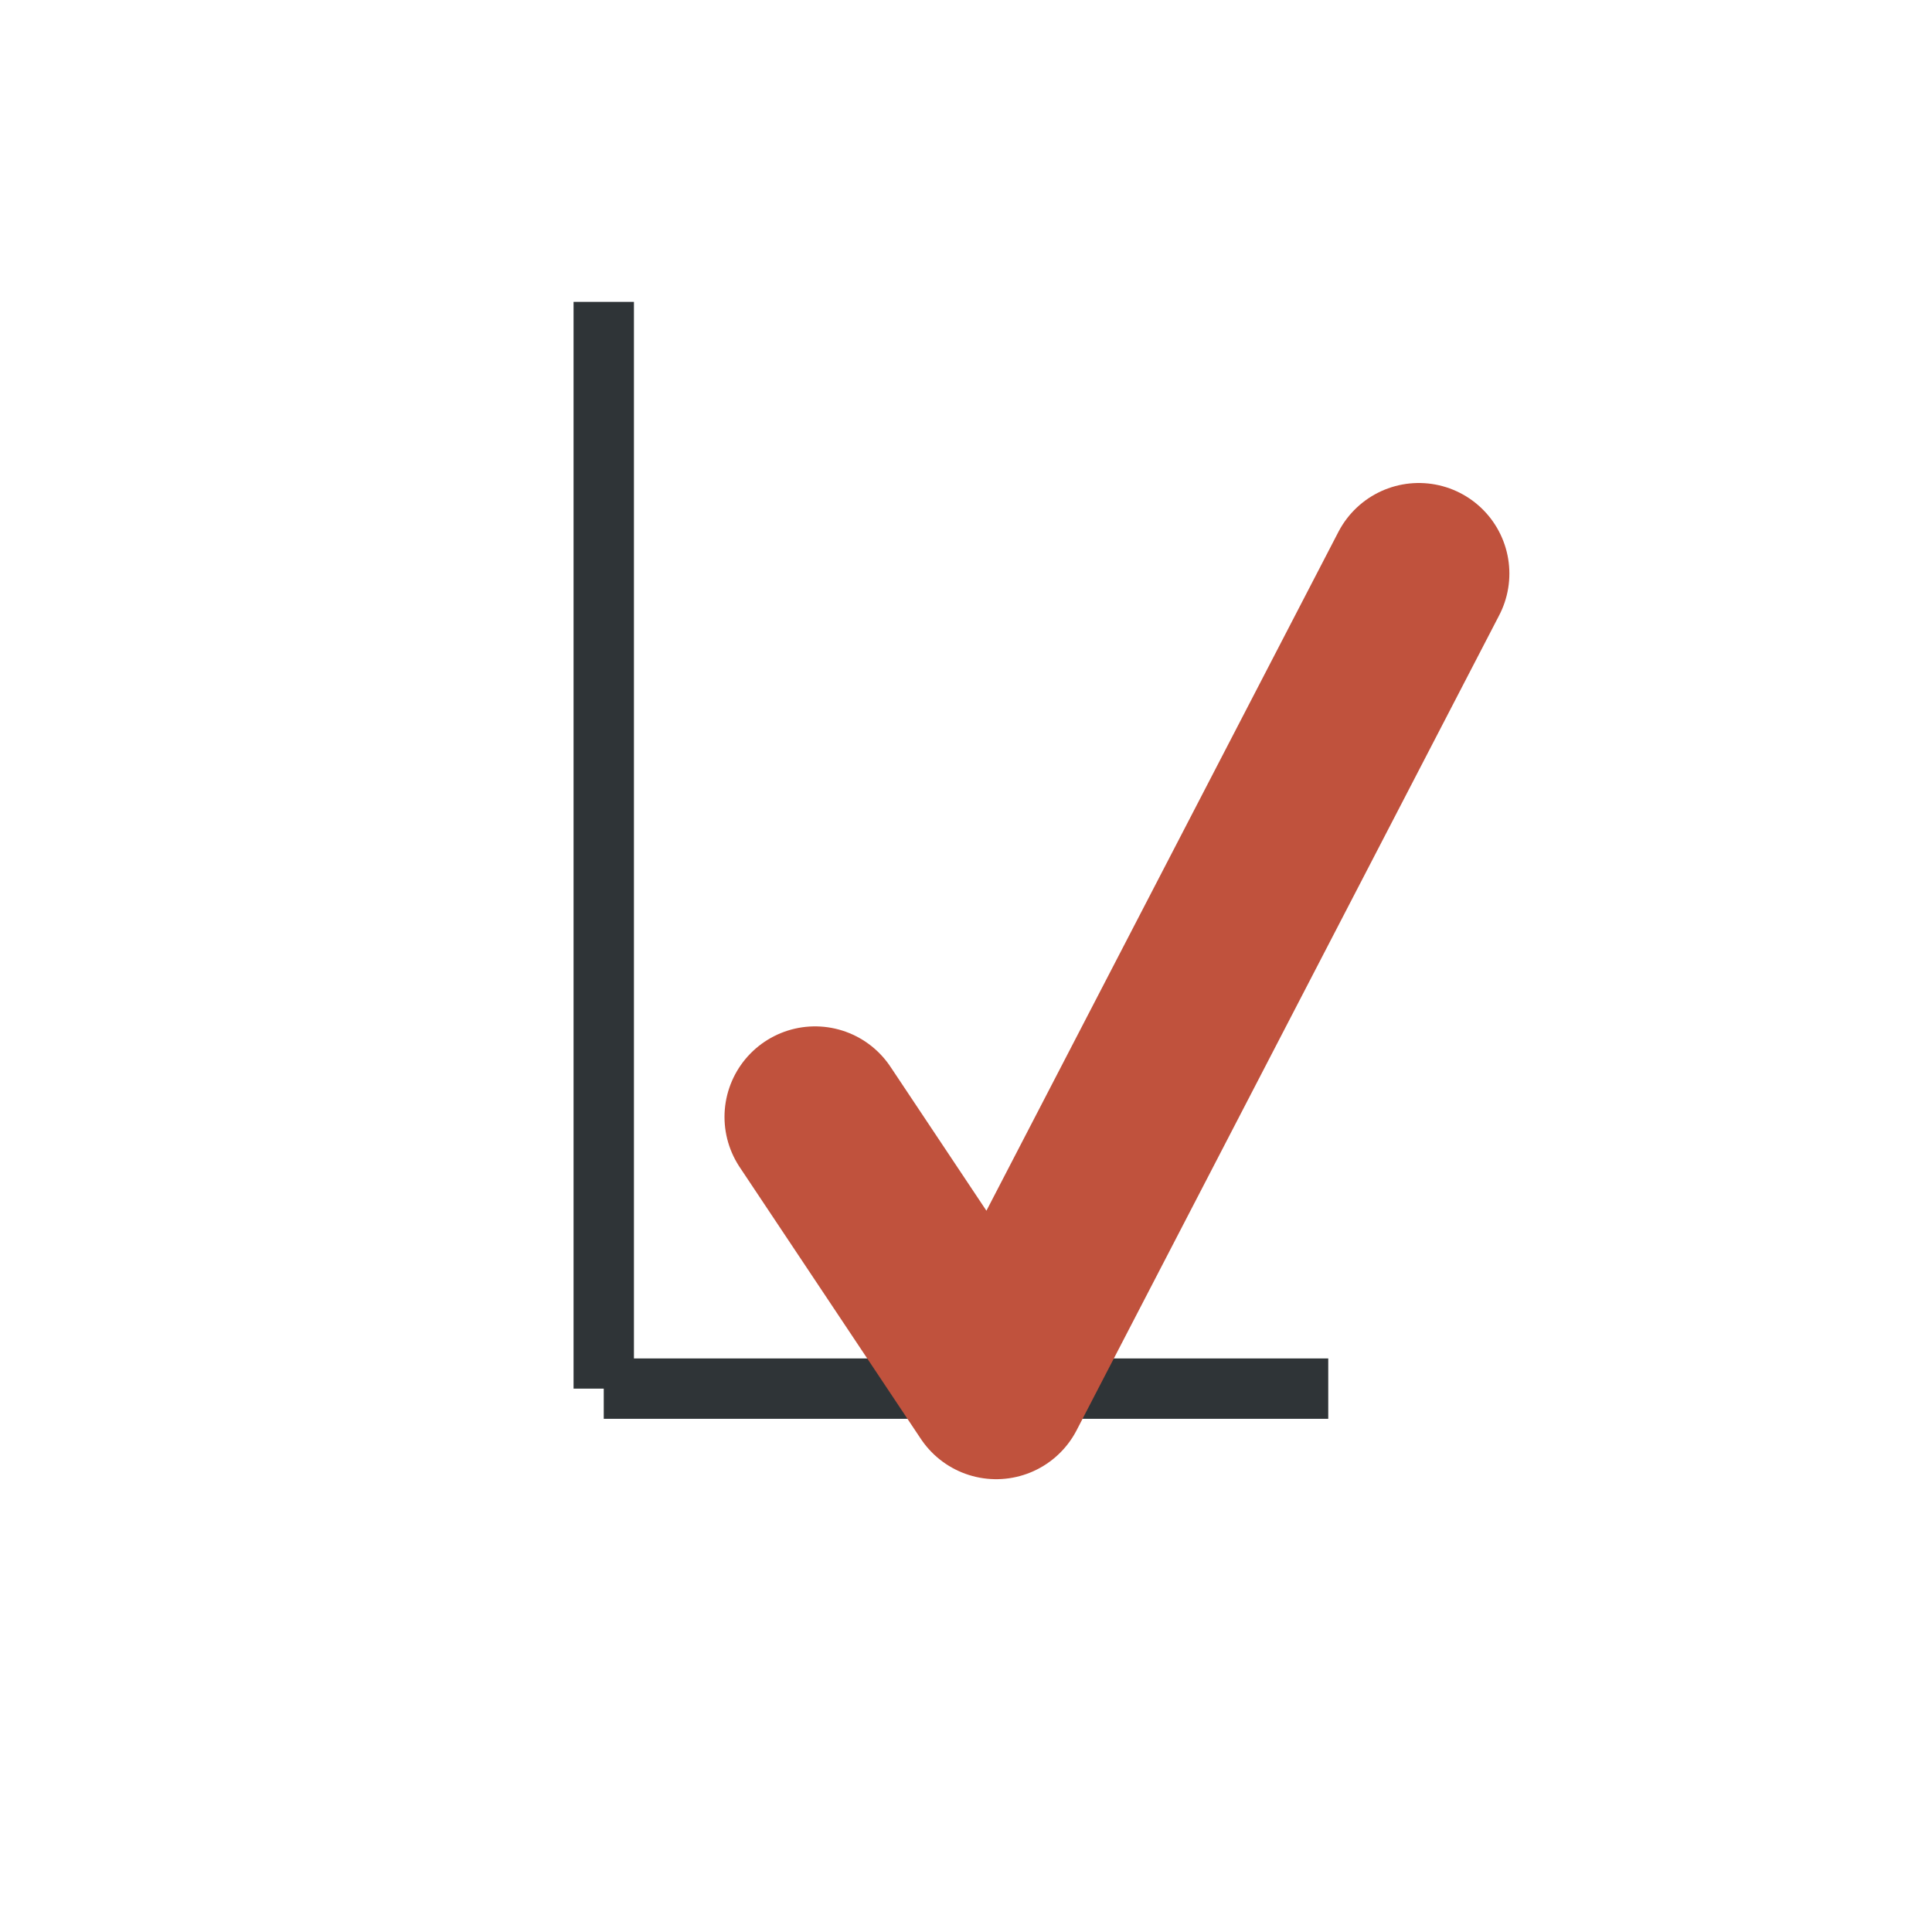
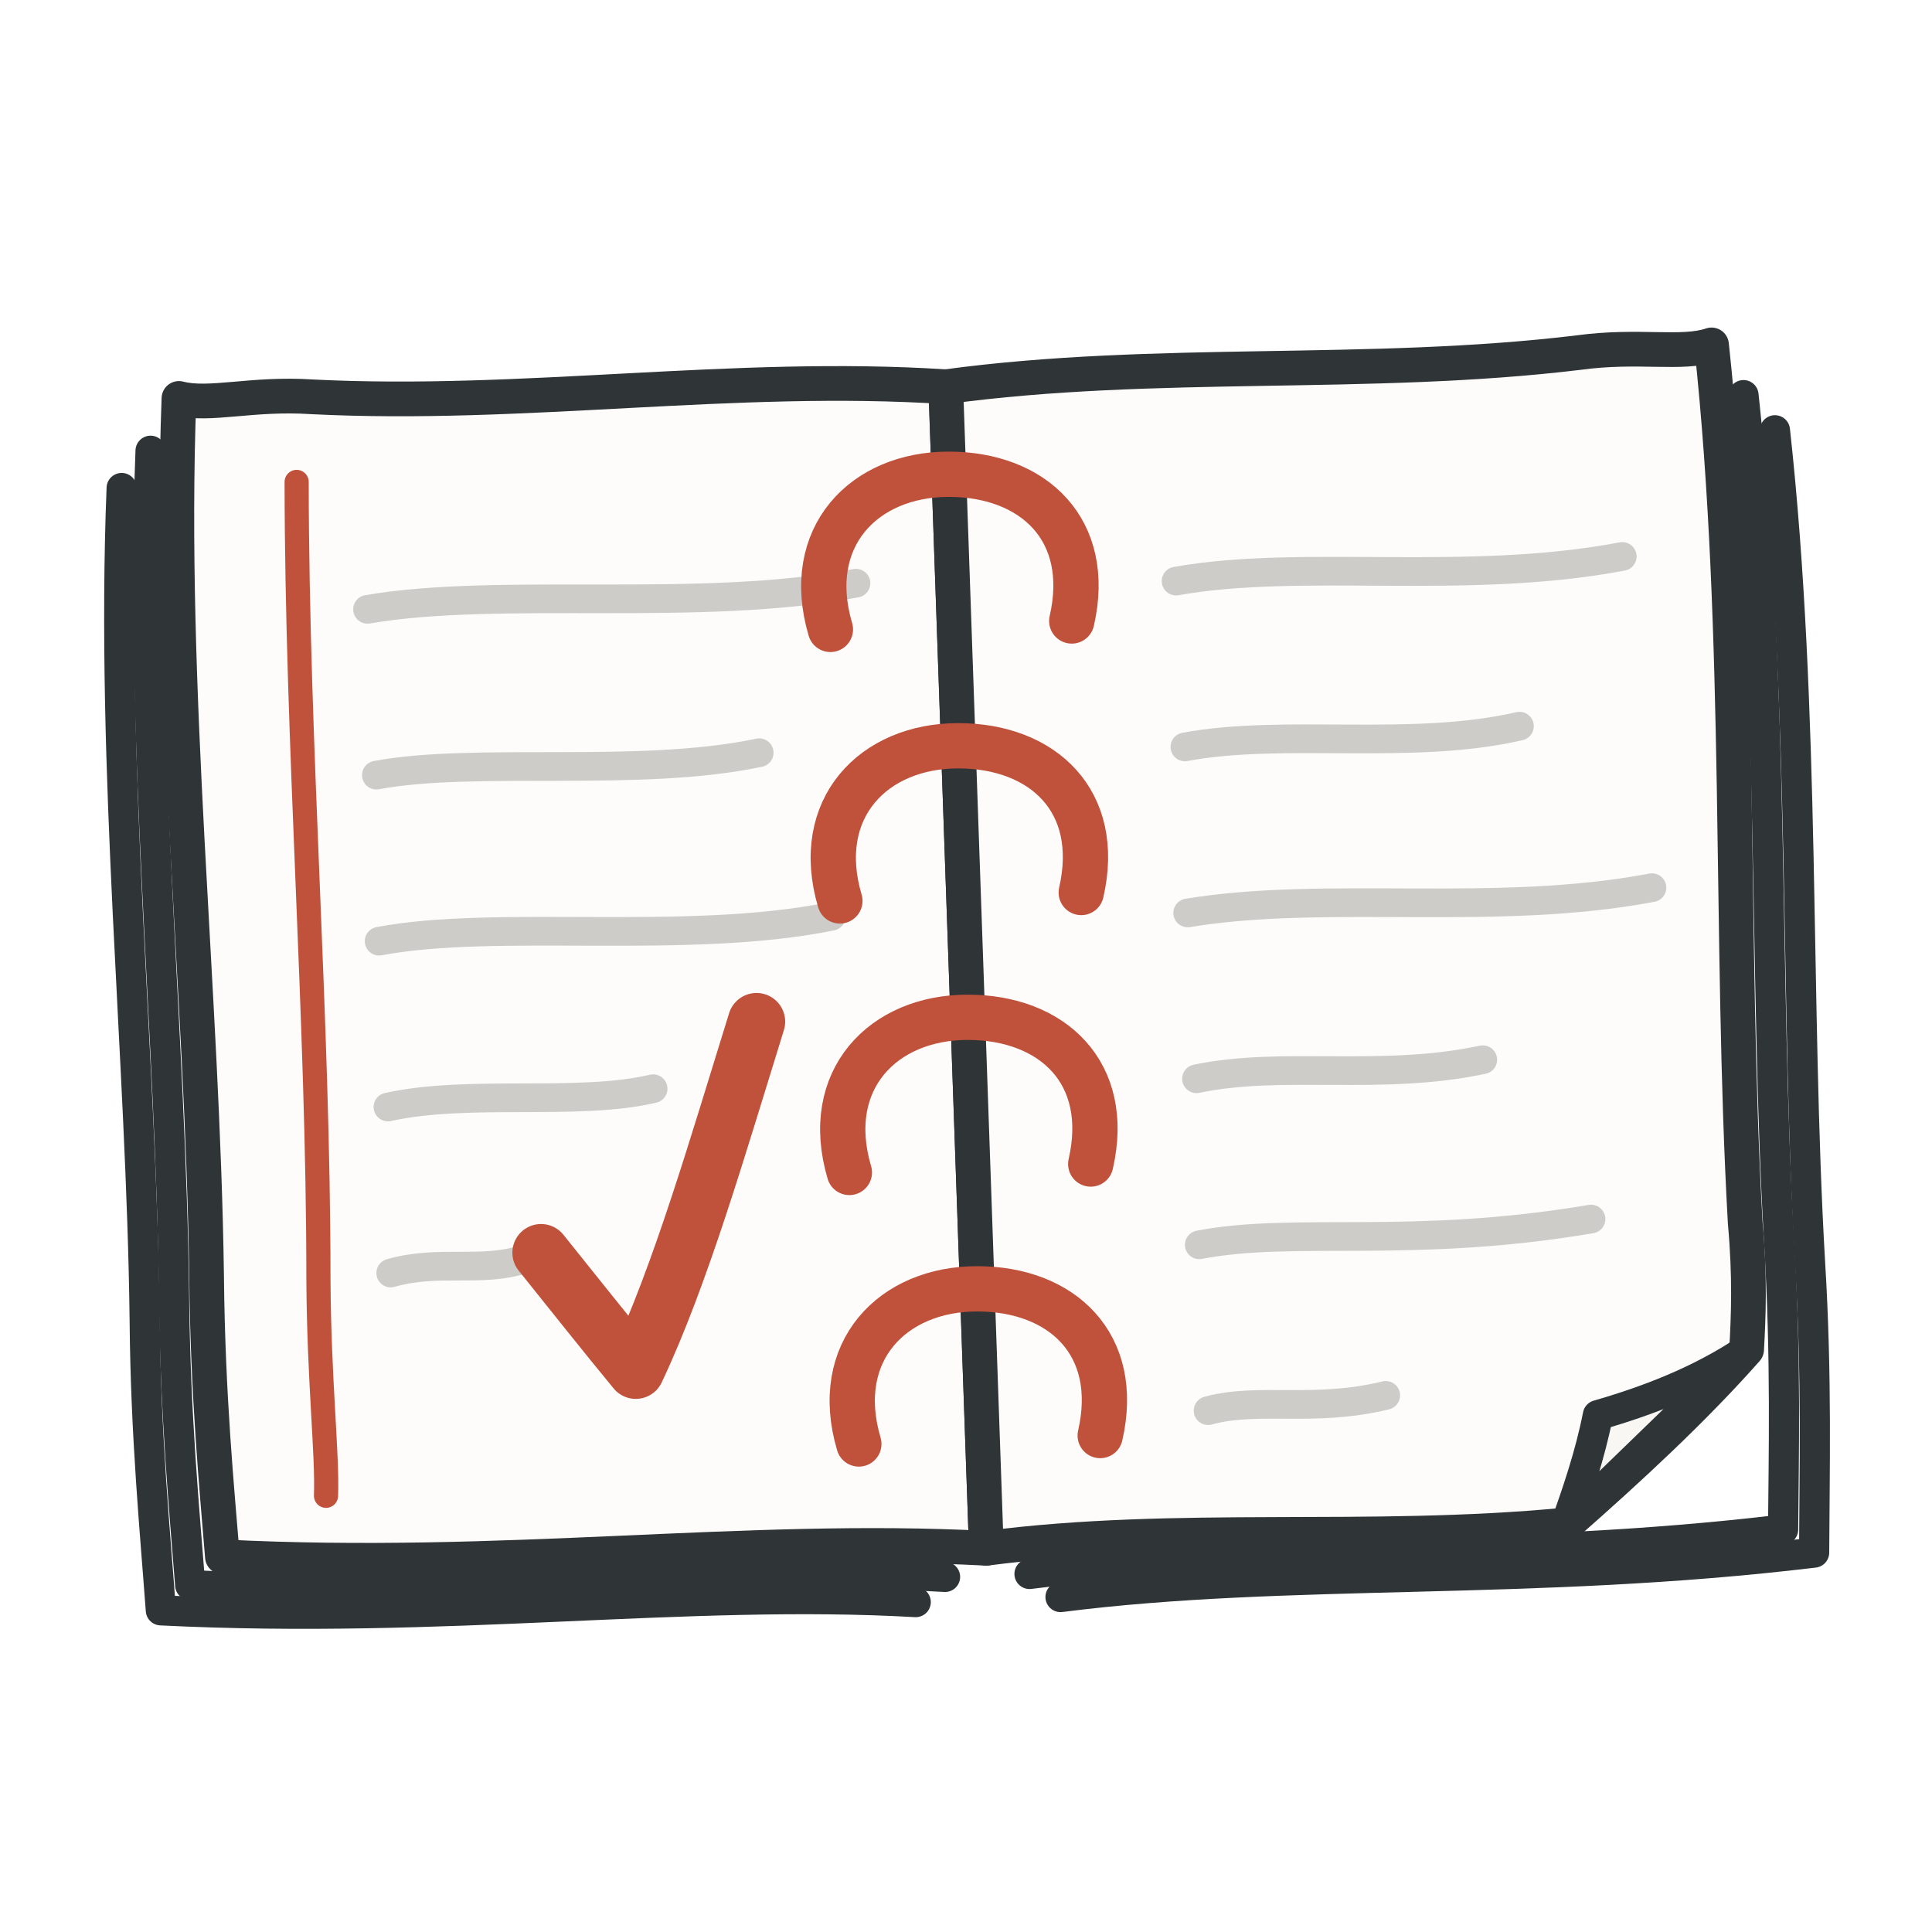
<svg xmlns="http://www.w3.org/2000/svg" viewBox="0 0 64 64" width="64" height="64" role="img" aria-label="Lemely">
-   <g fill="none" stroke="#2F3437" stroke-width="2" stroke-linecap="butt">
-     <path d="M20 10 V46" />
-     <path d="M20 46 H44" />
+   <g transform="rotate(-2 32 32)" stroke-linecap="round" stroke-linejoin="round">
+     <g transform="translate(64,0) scale(-1,1)">
+       <path d="M58.4 14 C59.1 23.6, 58.4 33.4, 58.6 42 C58.7 46, 58.5 49.2, 58.4 51.6 C49 52.4, 41 51.5, 33.4 52.2" fill="none" stroke="#2f3437" stroke-width="1" />
+       <path d="M59.4 15.2 C60.1 24.6, 59.4 34.2, 59.6 42.8 C59.7 46.6, 59.5 49.8, 59.4 52.4 C50 53.2, 42 52.3, 34.4 53" fill="none" stroke="#2f3437" stroke-width="1" />
+     </g>
+     <path d="M58.4 14 C59.1 23.6, 58.4 33.4, 58.6 42 C58.7 46, 58.5 49.2, 58.4 51.6 C49 52.4, 41 51.5, 33.4 52.2" fill="none" stroke="#2f3437" stroke-width="1" />
+     <path d="M59.4 15.2 C60.1 24.6, 59.4 34.2, 59.6 42.8 C59.7 46.6, 59.5 49.8, 59.4 52.4 C50 53.2, 42 52.3, 34.4 53" fill="none" stroke="#2f3437" stroke-width="1" />
+     <g transform="translate(64,0) scale(-1,1)">
+       <path d="M32 12.8 C39 12.1, 46 13, 53 12.4 C55 12.2, 56.4 12.6, 57.4 12.3 C58.1 22, 57.3 32, 57.5 41.4 C57.6 45.4, 57.4 48.5, 57.3 50.7 C48 51.5, 40 50.6, 32 51.3 Z" fill="#fdfcfa" stroke="#2f3437" stroke-width="1.15" />
+       <path d="M53.6 15.2 C53.9 24, 53.5 33, 53.8 41.6 C53.9 45, 53.7 47.4, 53.8 48.8" fill="none" stroke="#c0523c" stroke-width="0.8" />
+       <path d="M51.4 19.5 C47 18.9, 40.4 20, 35.2 19.2" fill="none" stroke="#cdccc8" stroke-width="0.95" />
+       <path d="M51.3 25 C48 24.5, 42.6 25.4, 38.6 24.7" fill="none" stroke="#cdccc8" stroke-width="0.95" />
+       <path d="M51.4 30.5 C47.5 29.9, 41.2 31, 36.4 30.2" fill="none" stroke="#cdccc8" stroke-width="0.95" />
+       <path d="M51.3 36 C48.6 35.5, 45 36.2, 42.5 35.7" fill="none" stroke="#cdccc8" stroke-width="0.95" />
+       <path d="M51.4 41.5 C49.8 41.1, 48.4 41.6, 47 41.2" fill="none" stroke="#cdccc8" stroke-width="0.95" />
+       <path d="M46.4 41 C45.5 42.2, 44.4 43.7, 43.4 45 C41.8 41.9, 40.4 37.6, 39 33.6" fill="none" stroke="#c0523c" stroke-width="1.9" />
+     </g>
+     <path d="M32 12.8 C39 12.1, 46 13, 53 12.4 C55 12.2, 56.4 12.6, 57.4 12.3 C58.1 22, 57.3 32, 57.5 41.4 C57.6 43.2, 57.5 44.5, 57.4 45.6 C55.6 47.5, 53.4 49.4, 51.2 51.2 C44.6 51.6, 38.4 50.7, 32 51.3 Z" fill="#fdfcfa" stroke="#2f3437" stroke-width="1.15" />
+     <path d="M57.4 45.6 C55.8 46.6, 54 47.2, 52.4 47.6 C52.1 48.9, 51.6 50.2, 51.2 51.2 Z" fill="#f8f7f4" stroke="#2f3437" stroke-width="1" />
+     <path d="M39.4 19.5 C43.6 18.9, 49 20, 54.2 19.2" fill="none" stroke="#cdccc8" stroke-width="0.95" />
+     <path d="M39.5 25 C42.8 24.5, 47 25.4, 50.6 24.7" fill="none" stroke="#cdccc8" stroke-width="0.95" />
+     <path d="M39.4 30.5 C44 29.9, 49.6 31, 54.8 30.2" fill="none" stroke="#cdccc8" stroke-width="0.95" />
+     <path d="M39.5 36 C42.4 35.5, 45.6 36.3, 49 35.7" fill="none" stroke="#cdccc8" stroke-width="0.95" />
+     <path d="M39.4 41.5 C42.6 41, 46.4 41.9, 52.4 41.1" fill="none" stroke="#cdccc8" stroke-width="0.95" />
+     <path d="M39.5 47 C41.2 46.6, 43 47.2, 45.4 46.7" fill="none" stroke="#cdccc8" stroke-width="0.95" />
+     <path d="M27.9 20.7 C27.1 17.6, 29.2 15.6, 32 15.7 C34.8 15.8, 36.7 17.7, 35.9 20.7" fill="none" stroke="#c0523c" stroke-width="1.5" />
+     <path d="M27.9 29.7 C27.1 26.6, 29.2 24.6, 32 24.7 C34.8 24.8, 36.7 26.7, 35.9 29.7" fill="none" stroke="#c0523c" stroke-width="1.5" />
+     <path d="M27.9 38.7 C27.1 35.6, 29.2 33.6, 32 33.7 C34.8 33.8, 36.7 35.7, 35.9 38.7" fill="none" stroke="#c0523c" stroke-width="1.5" />
+     <path d="M27.9 47.7 C27.1 44.6, 29.2 42.6, 32 42.7 C34.8 42.8, 36.7 44.7, 35.9 47.7" fill="none" stroke="#c0523c" stroke-width="1.5" />
  </g>
-   <path d="M27 37 L33 46 L47 19" fill="none" stroke="#C0523D" stroke-width="6" stroke-linecap="round" stroke-linejoin="round" />
</svg>
